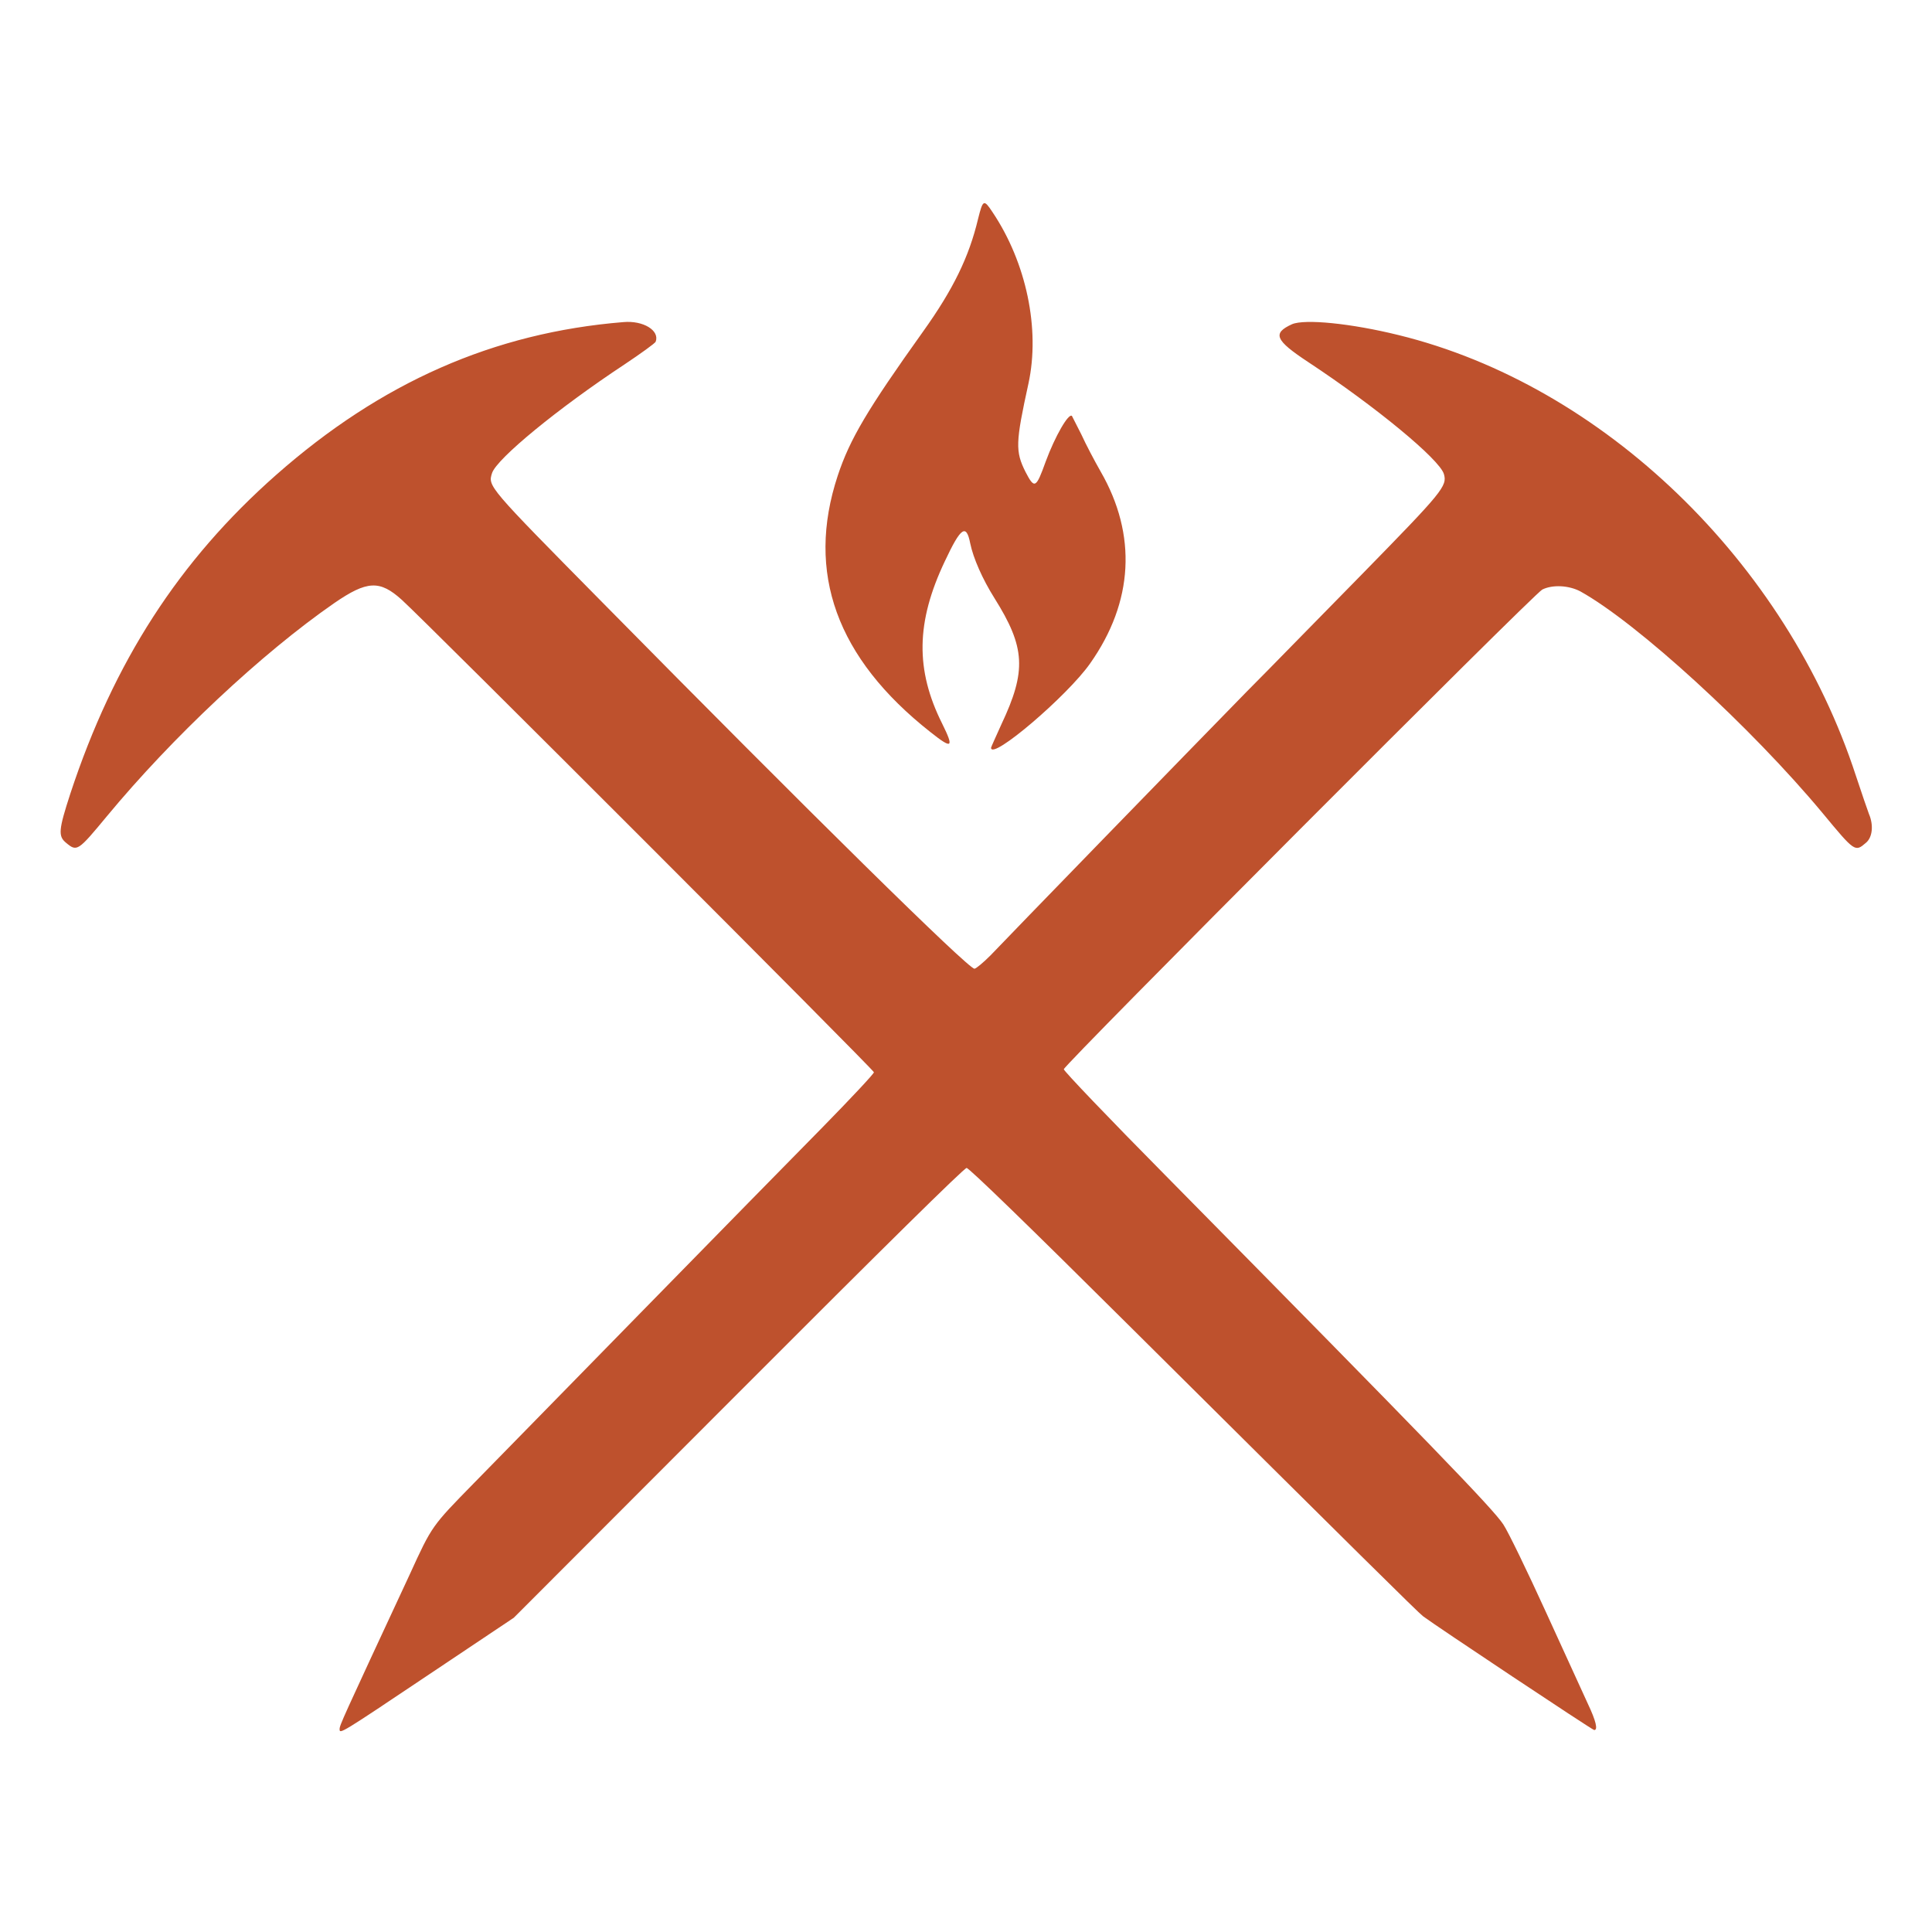
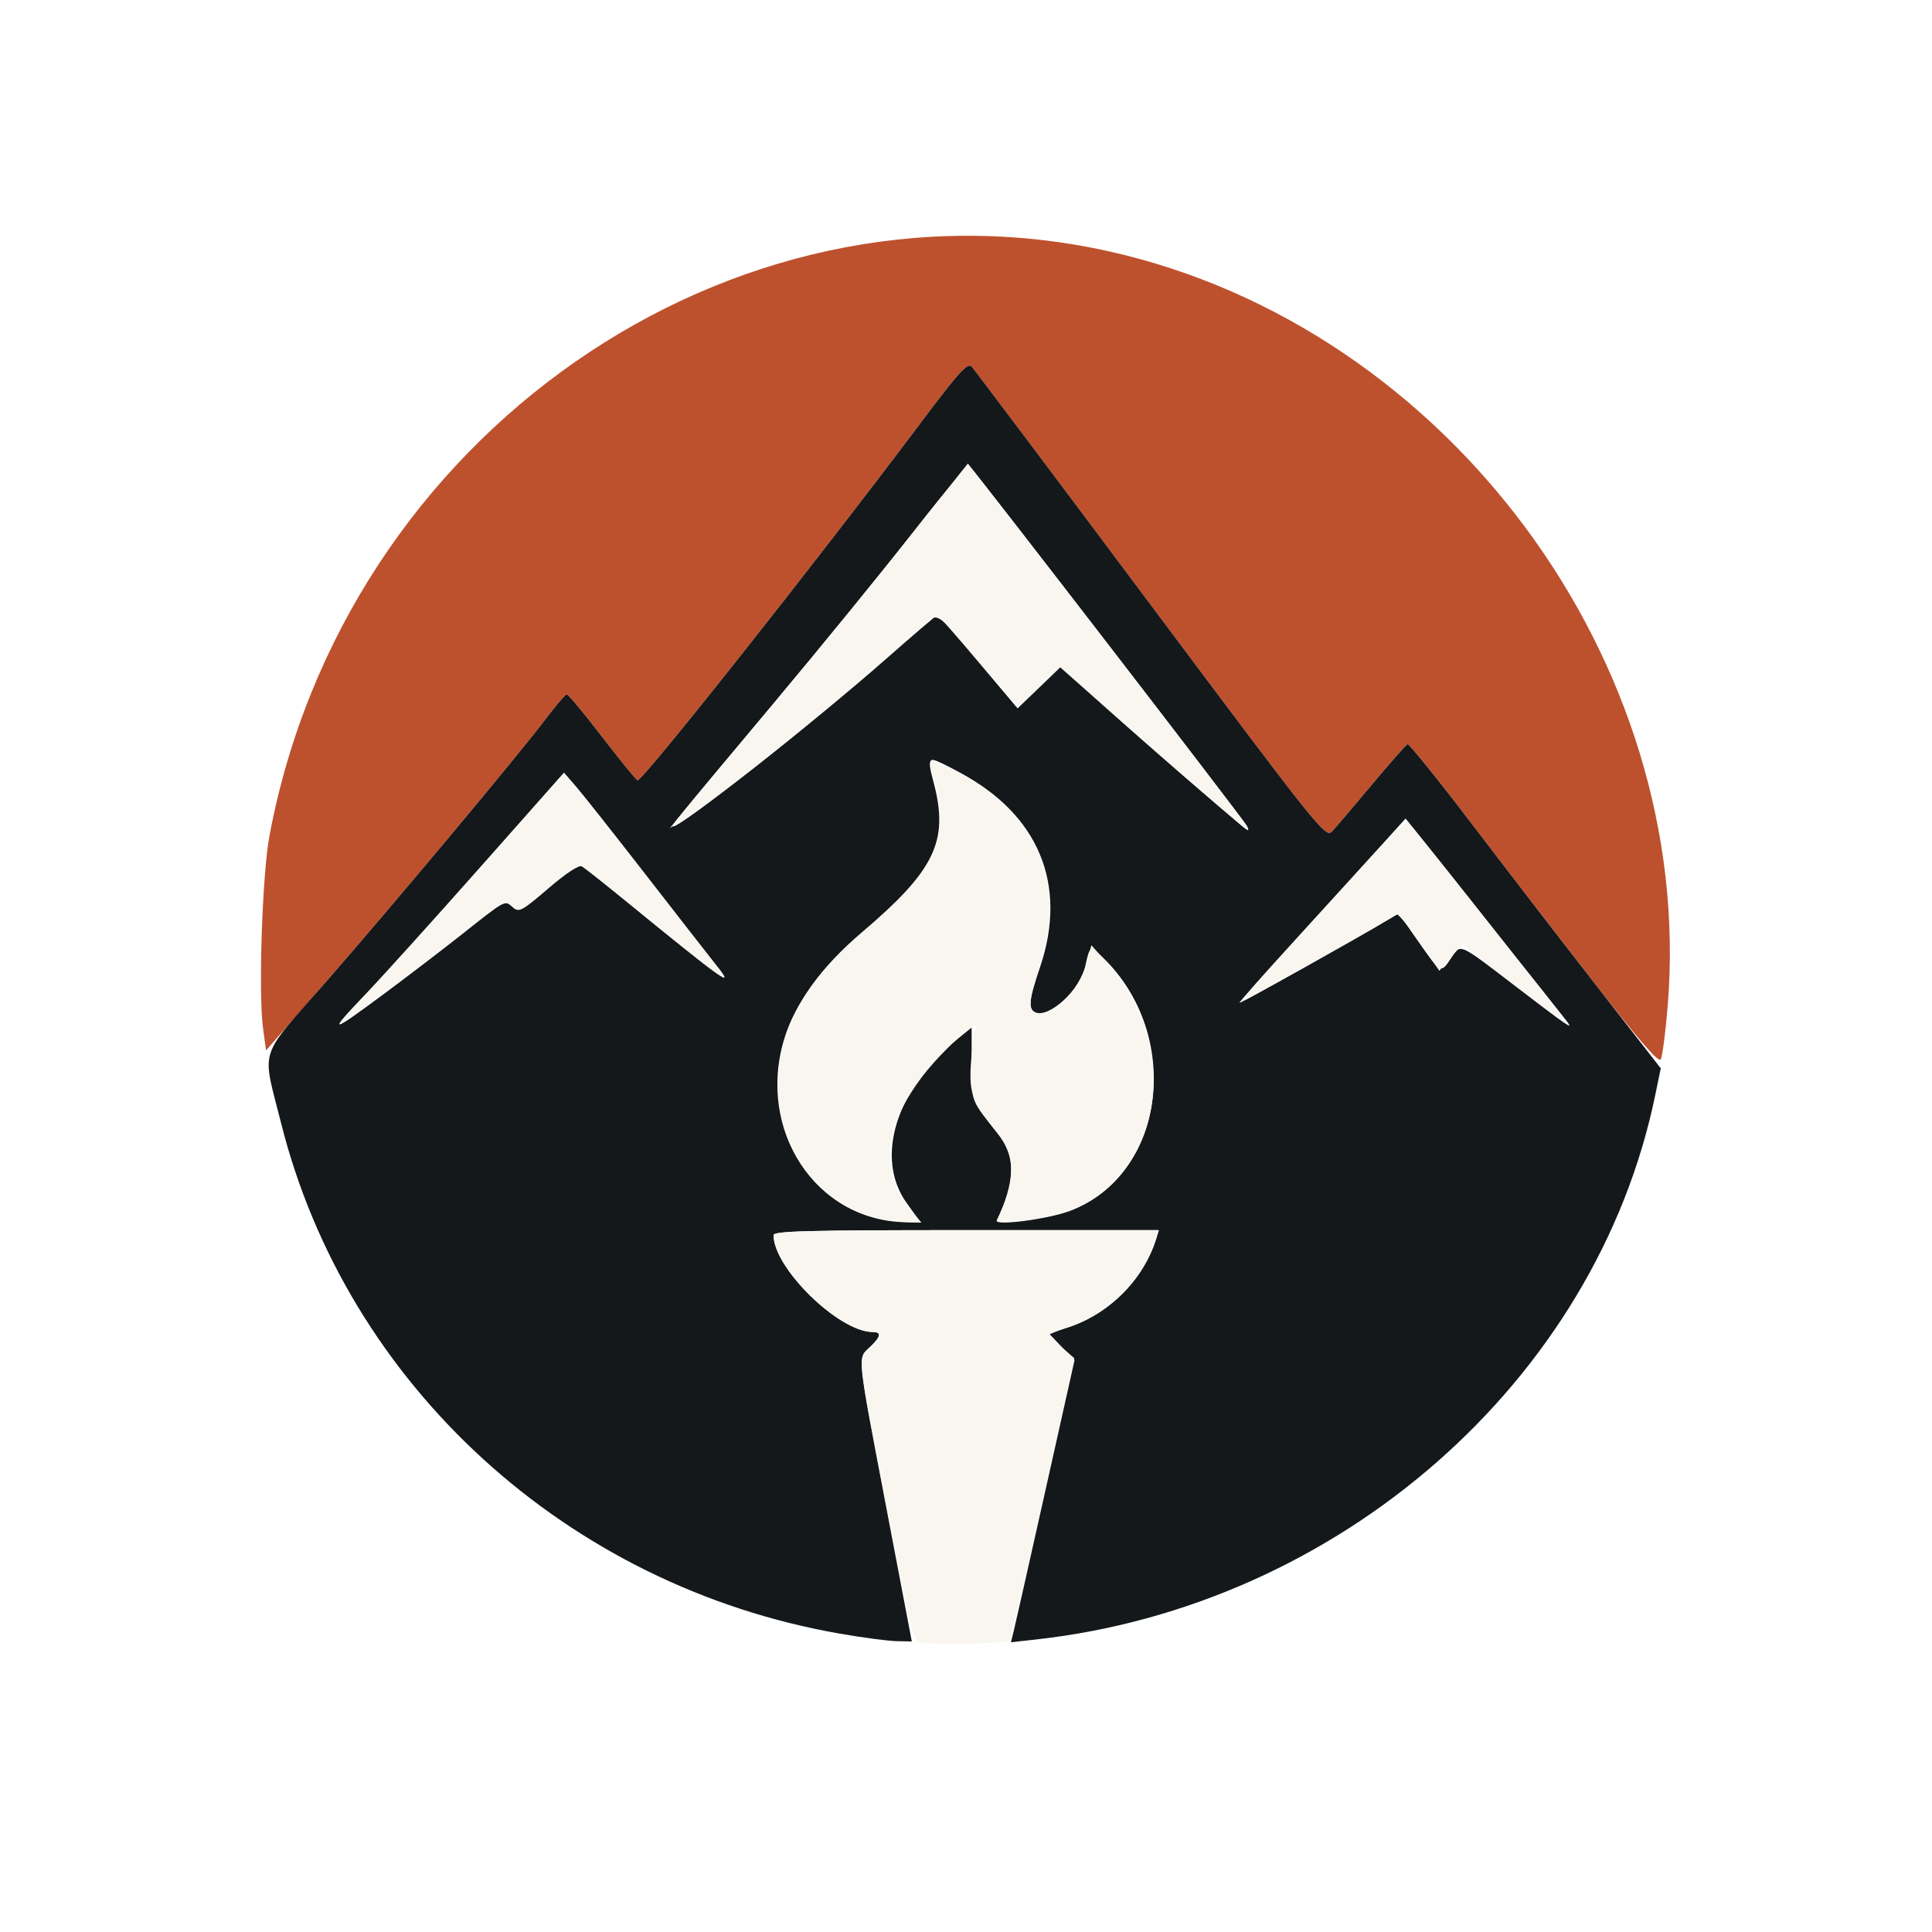
- <svg xmlns="http://www.w3.org/2000/svg" viewBox="0 0 64 64" role="img" aria-label="Caltech Alpine Club" fill="#be512d">
-   <path d="M11.25 57.28C11.25 57.15 11.31 57.02 13.58 52.14C14.31 50.54 14.31 50.55 15.69 49.14C16.32 48.50 18.80 45.96 21.21 43.50C23.62 41.04 26.34 38.26 27.27 37.32C28.19 36.38 28.95 35.57 28.95 35.52C28.95 35.44 14.14 20.62 13.31 19.87C12.58 19.21 12.16 19.23 11.07 19.98C8.66 21.65 5.70 24.43 3.54 27.04C2.58 28.20 2.55 28.22 2.19 27.92C1.92 27.70 1.94 27.49 2.33 26.29C3.77 21.92 5.93 18.57 9.15 15.73C12.62 12.67 16.35 11.02 20.65 10.67C21.31 10.61 21.86 10.95 21.72 11.32C21.70 11.37 21.23 11.71 20.69 12.07C18.48 13.53 16.46 15.19 16.30 15.67C16.16 16.11 16.15 16.10 19.94 19.94C26.81 26.91 32.07 32.09 32.28 32.09C32.33 32.09 32.57 31.89 32.81 31.65C33.32 31.11 39.48 24.77 41.31 22.90C42.03 22.18 43.73 20.43 45.11 19.03C47.79 16.29 47.95 16.10 47.83 15.70C47.68 15.21 45.56 13.46 43.33 11.99C42.24 11.27 42.14 11.04 42.80 10.74C43.22 10.56 44.75 10.71 46.33 11.10C53.10 12.76 59.17 18.61 61.48 25.70C61.67 26.28 61.87 26.85 61.91 26.96C62.07 27.33 62.03 27.74 61.81 27.92C61.45 28.23 61.44 28.22 60.38 26.94C58.01 24.09 54.24 20.64 52.35 19.59C51.97 19.39 51.43 19.36 51.09 19.53C50.81 19.67 35.24 35.28 35.24 35.42C35.24 35.48 36.75 37.06 38.61 38.94C47.39 47.84 49.46 49.98 49.80 50.50C49.96 50.74 50.59 52.04 51.21 53.40C51.83 54.75 52.46 56.13 52.60 56.44C52.87 57.01 52.94 57.31 52.81 57.31C52.75 57.31 47.52 53.83 47.14 53.54C46.96 53.40 45.05 51.51 37.47 43.98C34.03 40.56 32.10 38.69 32.02 38.69C31.94 38.69 29.30 41.29 24.46 46.14L17.02 53.59L14.21 55.47C11.27 57.44 11.25 57.45 11.25 57.28ZM32.83 24.77C32.83 24.75 32.99 24.40 33.17 24.00C34.01 22.22 33.97 21.45 32.94 19.81C32.55 19.19 32.24 18.49 32.14 18.00C32.01 17.34 31.83 17.46 31.30 18.59C30.34 20.61 30.32 22.19 31.21 23.97C31.61 24.78 31.55 24.83 30.82 24.25C27.71 21.80 26.69 18.97 27.75 15.76C28.15 14.55 28.73 13.57 30.58 10.98C31.58 9.58 32.10 8.51 32.40 7.25C32.56 6.61 32.59 6.59 32.88 7.03C34.00 8.70 34.46 10.90 34.07 12.70C33.64 14.66 33.63 14.95 33.97 15.63C34.27 16.21 34.32 16.18 34.64 15.29C34.95 14.45 35.40 13.67 35.51 13.78C35.52 13.80 35.66 14.07 35.82 14.39C35.97 14.72 36.26 15.27 36.46 15.62C37.67 17.72 37.55 19.94 36.11 21.98C35.36 23.05 32.83 25.21 32.83 24.77Z" />
+ <svg xmlns="http://www.w3.org/2000/svg" viewBox="0 0 512 512" role="img" aria-label="Caltech Alpine Club">
+   <path fill="#be512d" d="M420.84 258.33C410.67 245.22 395.91 226.05 388.04 215.71C380.17 205.38 373.41 197.05 373.02 197.21C372.62 197.37 368.35 202.22 363.52 208C358.69 213.78 353.95 219.33 352.99 220.35C351.31 222.13 349.46 219.82 305 160.35C279.57 126.33 258.19 97.89 257.49 97.14C256.43 96.02 254.08 98.62 243.93 112.14C216.03 149.3 170.14 207.23 168.95 206.79C168.53 206.63 164.3 201.44 159.54 195.25C154.79 189.06 150.59 184.01 150.2 184.02C149.82 184.04 147.29 186.98 144.59 190.56C137.46 200.02 104.35 239.63 86.17 260.44L70.5 278.38L69.7 272.44C68.45 263.14 69.5 231.71 71.41 221.5C91.25 115.38 193.59 44.17 293.98 66.63C383.61 86.7 449.35 175.46 441.97 266.43C441.39 273.52 440.56 279.96 440.12 280.74C439.55 281.76 434.13 275.46 420.84 258.33Z" />
+   <path fill="#14181a" d="M222.5 432.92C150.26 420.33 91.92 367.01 74.49 297.63C69.38 277.29 68.21 280.99 86.2 260.41C104.35 239.63 137.46 200.02 144.59 190.56C147.29 186.98 149.82 184.04 150.2 184.02C150.59 184.01 154.79 189.06 159.54 195.25C164.3 201.44 168.53 206.63 168.95 206.79C170.14 207.23 216.03 149.3 243.93 112.14C254.08 98.62 256.43 96.02 257.49 97.14C258.19 97.89 279.57 126.33 305 160.35C349.46 219.82 351.31 222.13 352.99 220.35C353.95 219.33 358.69 213.78 363.52 208C368.35 202.22 372.62 197.37 373.02 197.21C373.41 197.05 380.86 206.28 389.57 217.71C398.28 229.14 413.21 248.54 422.76 260.81L440.12 283.12L438.63 290.33C422.99 365.94 354.83 425.71 274.2 434.52L267.91 435.21L268.6 432.45C268.98 430.93 272.77 414.12 277.02 395.09L284.75 360.5L281.34 356.92L277.93 353.34L282.21 352.06C293.52 348.69 303 339.36 306.44 328.25L307.13 326L256.07 326C214.05 326 205 326.24 205 327.34C205 336.05 222.28 352.94 231.25 352.99C233.67 353 233.44 354.24 230.5 357C227.21 360.09 227.02 358.25 234.83 399.25L241.64 435L237.57 434.92C235.33 434.87 228.55 433.98 222.5 432.92ZM240.29 318.83C231.7 306.89 237.46 288.41 253.87 275.23L257.5 272.31L257.5 281.92C257.5 292.21 257.13 291.22 264.42 300.45C269.25 306.56 269.18 313.03 264.17 323.41C263.42 324.95 277.6 323.12 283.52 320.91C308.91 311.41 313.65 274.23 292.1 253.59C288.91 250.54 288.79 250.61 287.61 256.06C286.27 262.27 278.17 269.77 274.39 268.32C272.4 267.55 272.65 265.07 275.63 256.27C283.03 234.41 275.25 215.73 254.1 204.62C245.51 200.11 245.53 200.1 247.48 207.57C251.48 222.95 247.77 230.64 228.4 247.09C217.84 256.05 210.72 265.82 207.84 275.29C200.49 299.51 216.12 323.33 239.75 323.9L244 324L240.29 318.83ZM101.83 263.33C108.25 258.57 117.55 251.45 122.5 247.53C134.07 238.36 133.8 238.5 135.89 240.4C137.53 241.89 138.19 241.54 145.32 235.43C150.14 231.3 153.45 229.14 154.24 229.61C154.93 230.02 160.22 234.21 166 238.93C191.91 260.09 195.05 262.32 189.95 255.94C187.99 253.5 179.59 242.72 171.28 232C162.96 221.28 154.65 210.76 152.81 208.63L149.46 204.77L126.99 230.13C114.63 244.08 100.96 259.21 96.62 263.75C86.69 274.13 87.36 274.08 101.83 263.33ZM415.31 270.75C414.8 270.06 404.96 257.67 393.44 243.21L372.5 216.92L365.5 224.65C361.65 228.9 351.69 239.83 343.37 248.94C335.05 258.05 328.34 265.62 328.47 265.76C328.67 266 360.2 248.38 367.58 243.91L370.66 242.04L375.88 249.52C381.84 258.05 381.81 258.03 384.5 254C387.17 250 386.26 249.61 401.79 261.49C415.6 272.06 417.02 273.04 415.31 270.75ZM330.37 218.75C328.94 216.37 259.97 126.85 257.49 124.17C256.49 123.08 253.56 126.28 241.88 141.17C233.98 151.25 217.38 171.6 205 186.38C178 218.63 177.7 219 178.44 219C180.68 219 215.9 191.27 234.75 174.67C242.04 168.25 248.19 163 248.41 163C248.64 163 253.52 168.56 259.25 175.36L269.67 187.72L275.33 182.28L281 176.83L293.25 187.73C309.56 202.25 330.16 220 330.69 220C330.93 220 330.78 219.44 330.37 218.75Z" />
+   <path fill="#f9f6f0" d="M243.57 435.17C241.91 434.47 240.66 429.26 234.86 398.92C226.96 357.64 227.17 359.89 230.93 356.9C233.98 354.47 234.07 353.01 231.19 352.99C222.28 352.94 205 336.02 205 327.34C205 326.24 214.02 326 255.94 326L306.88 326L305.32 330.58C302.19 339.75 293.91 347.65 283.28 351.59C280.65 352.56 278.34 353.47 278.14 353.62C277.95 353.76 279.35 355.24 281.25 356.92L284.71 359.95L276.41 397.09C271.85 417.51 267.89 434.45 267.61 434.73C266.7 435.63 245.56 436.02 243.57 435.17ZM233.34 322.96C211.14 318.57 199.51 292.06 210.1 270C214.59 260.67 219.16 255.13 230.16 245.71C247.88 230.53 251.7 222.06 247.65 207C245.82 200.23 245.72 200.32 251.74 203.37C274.53 214.92 282.7 232.7 275.62 255.38C272.59 265.1 272.39 267.55 274.56 268.39C278.69 269.97 285.95 262.75 288.02 255L289.23 250.5L293.66 255.5C313.87 278.27 307.76 312.71 282 321.3C276.57 323.11 263.57 324.63 264.18 323.38C268.88 313.75 269.2 306.23 265.14 301.21C257.6 291.9 256.81 289.96 257.29 282C257.54 277.88 258.12 273.6 258.57 272.5C259.98 269.09 249.52 278.54 244.4 285.31C233.97 299.11 232.99 310.74 241.44 320.75L244.18 324L240.84 323.89C239 323.83 235.63 323.41 233.34 322.96ZM98.63 261.72C103.51 256.61 116.94 241.72 128.48 228.64L149.46 204.84L151.65 207.38C153.76 209.83 171.15 231.94 185.54 250.46C194.38 261.84 194.25 261.77 167.33 239.77C160.08 233.84 153.78 229.01 153.33 229.03C152.87 229.05 149.14 231.96 145.03 235.49C138.37 241.21 137.38 241.75 135.95 240.45C133.65 238.37 133.57 238.41 125.67 244.84C116.26 252.51 91.37 271 90.47 271C90.08 271 93.75 266.82 98.63 261.72ZM404.99 263.83C399.77 259.88 393.72 255.19 391.54 253.41L387.57 250.16L384.5 253.71L381.43 257.26L376.15 249.62C373.24 245.41 370.55 242.15 370.18 242.37C364.61 245.62 333.01 263.46 330.7 264.65C328.5 265.79 330.98 262.59 339.05 253.89C345.36 247.07 355.44 235.98 361.45 229.23C367.45 222.49 372.67 217.31 373.04 217.73C378.48 223.95 415.43 271 414.86 271C414.66 271 410.22 267.77 404.99 263.83ZM324.98 215.29C321.97 212.69 310.81 202.95 300.18 193.64L280.87 176.7L275.65 181.85C272.78 184.68 270.17 187 269.85 187C269.52 187 264.68 181.6 259.08 175C247.46 161.29 248.75 161.97 243.37 166.79C219.53 188.19 193.09 209.55 180.5 217.58L177.5 219.49L180 216.48C181.38 214.82 190.63 203.79 200.58 191.98C210.52 180.17 225.97 161.28 234.91 150C243.85 138.72 252.37 128 253.83 126.17L256.5 122.84L291.07 167.67C337.41 227.77 334.1 223.12 324.98 215.29Z" />
</svg>
